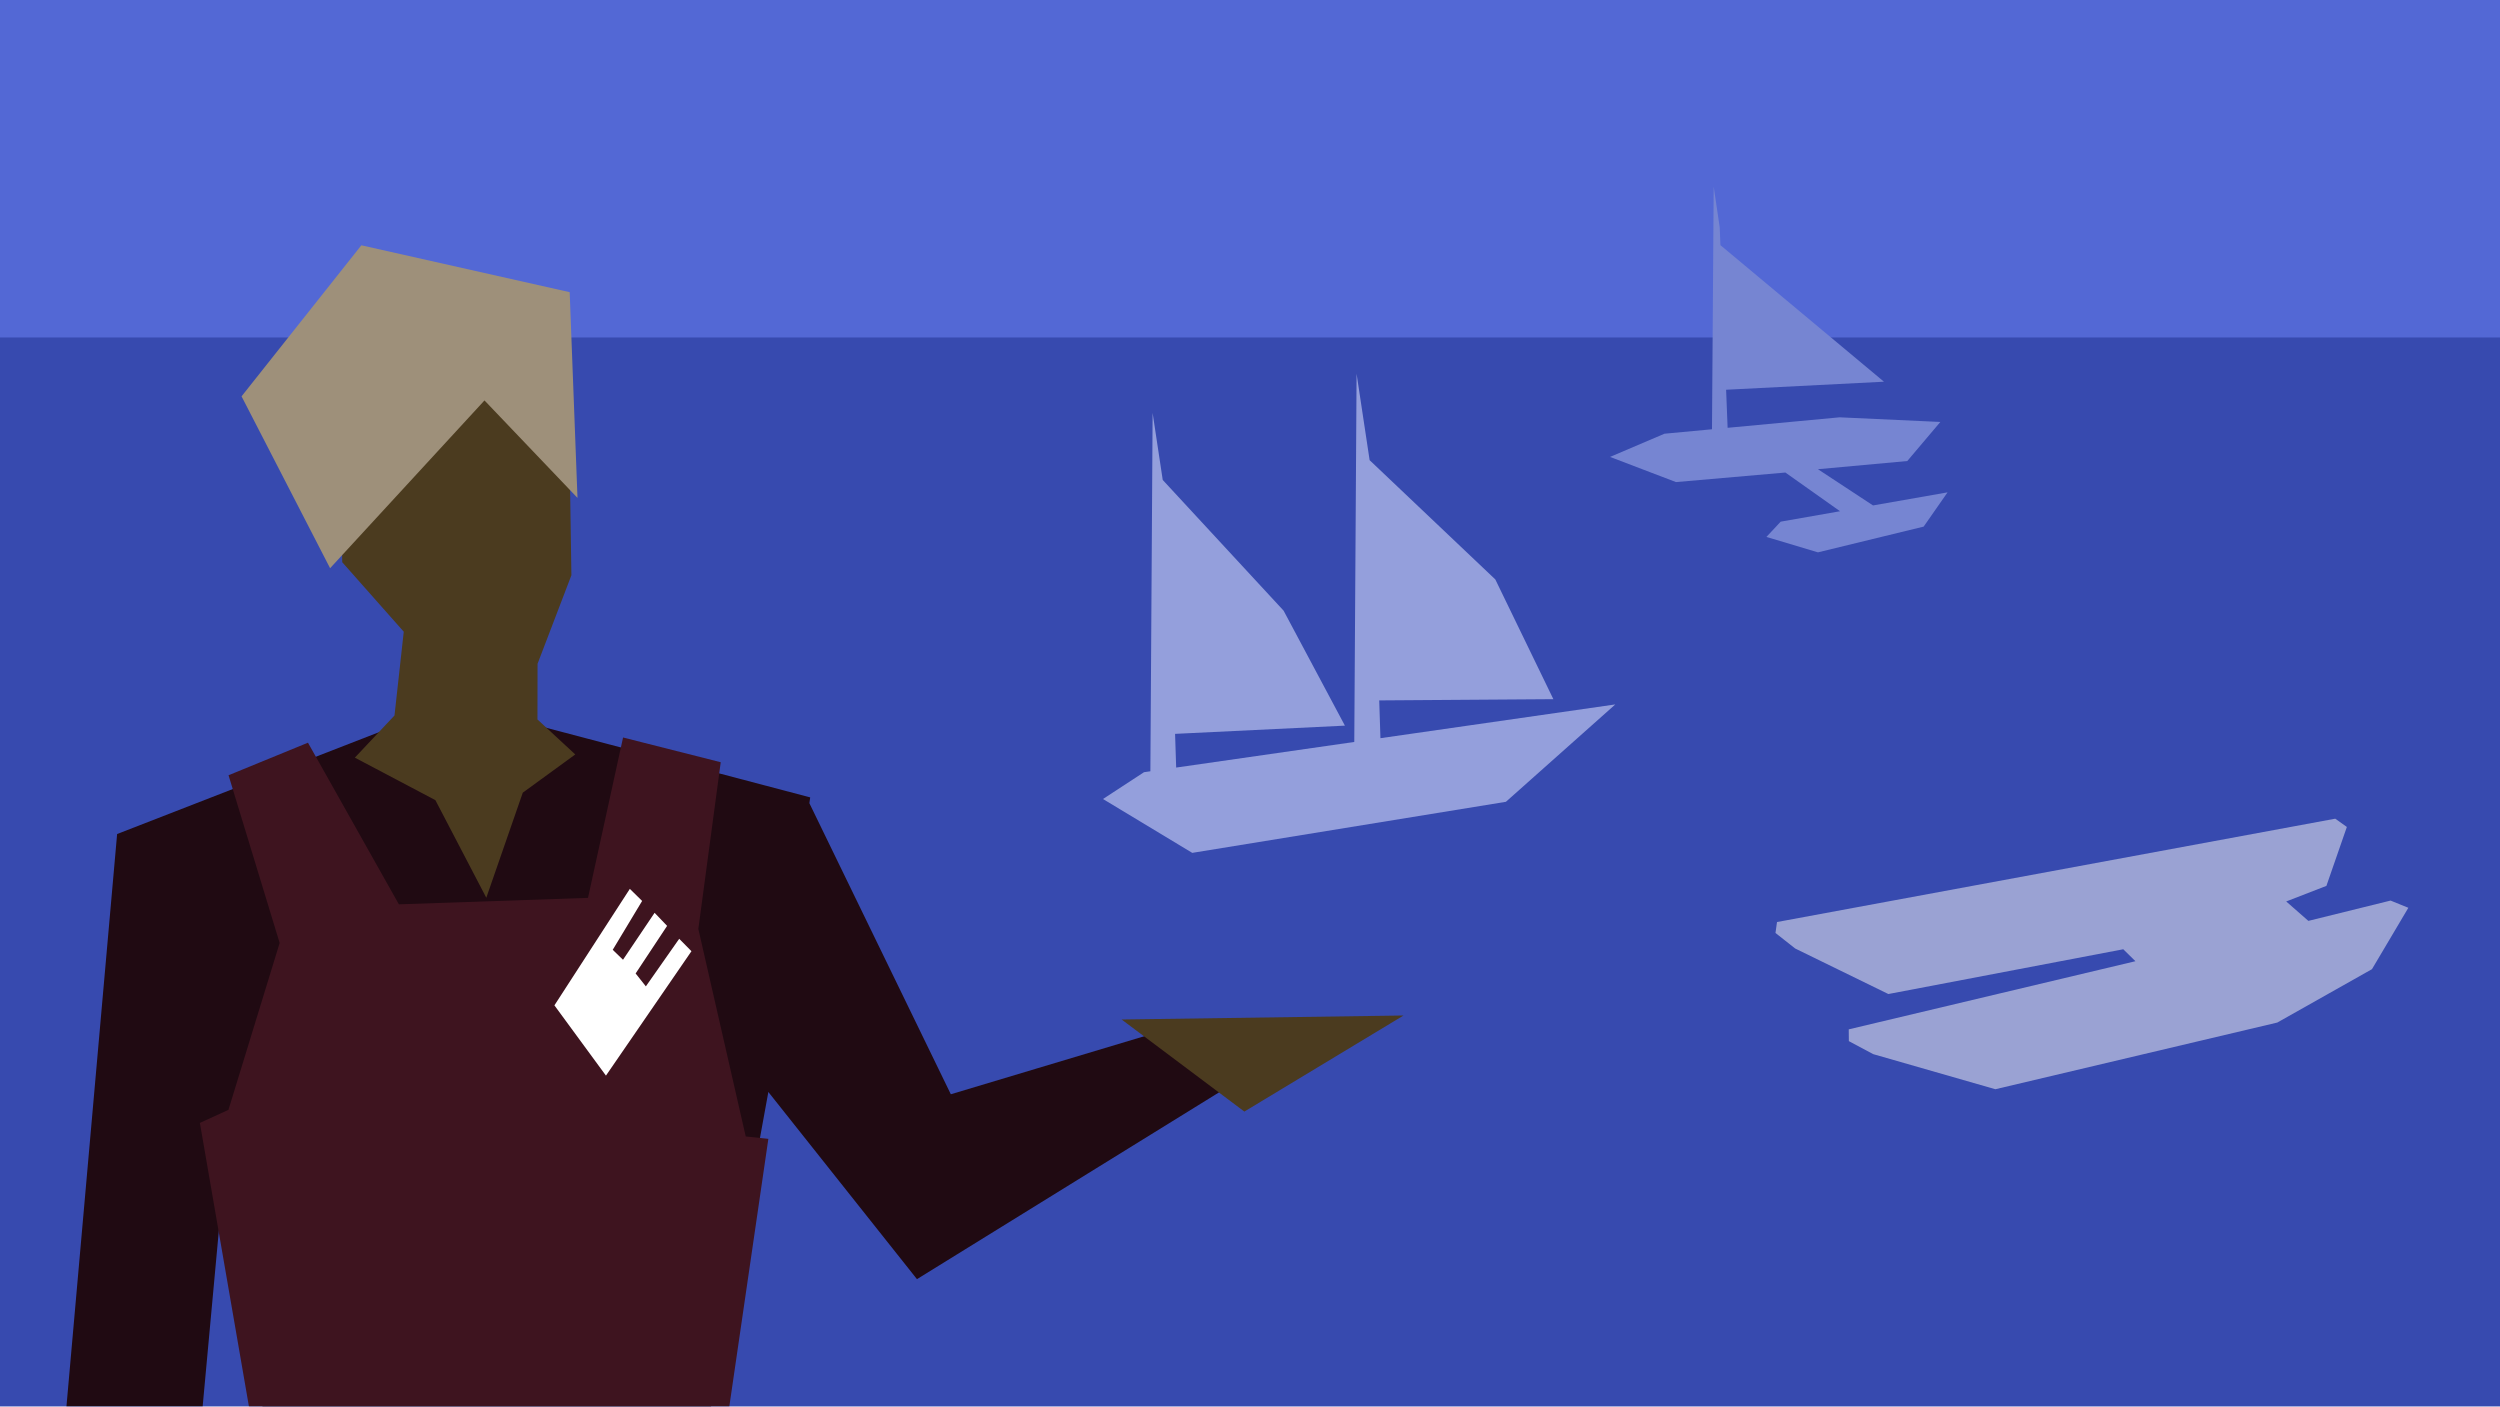
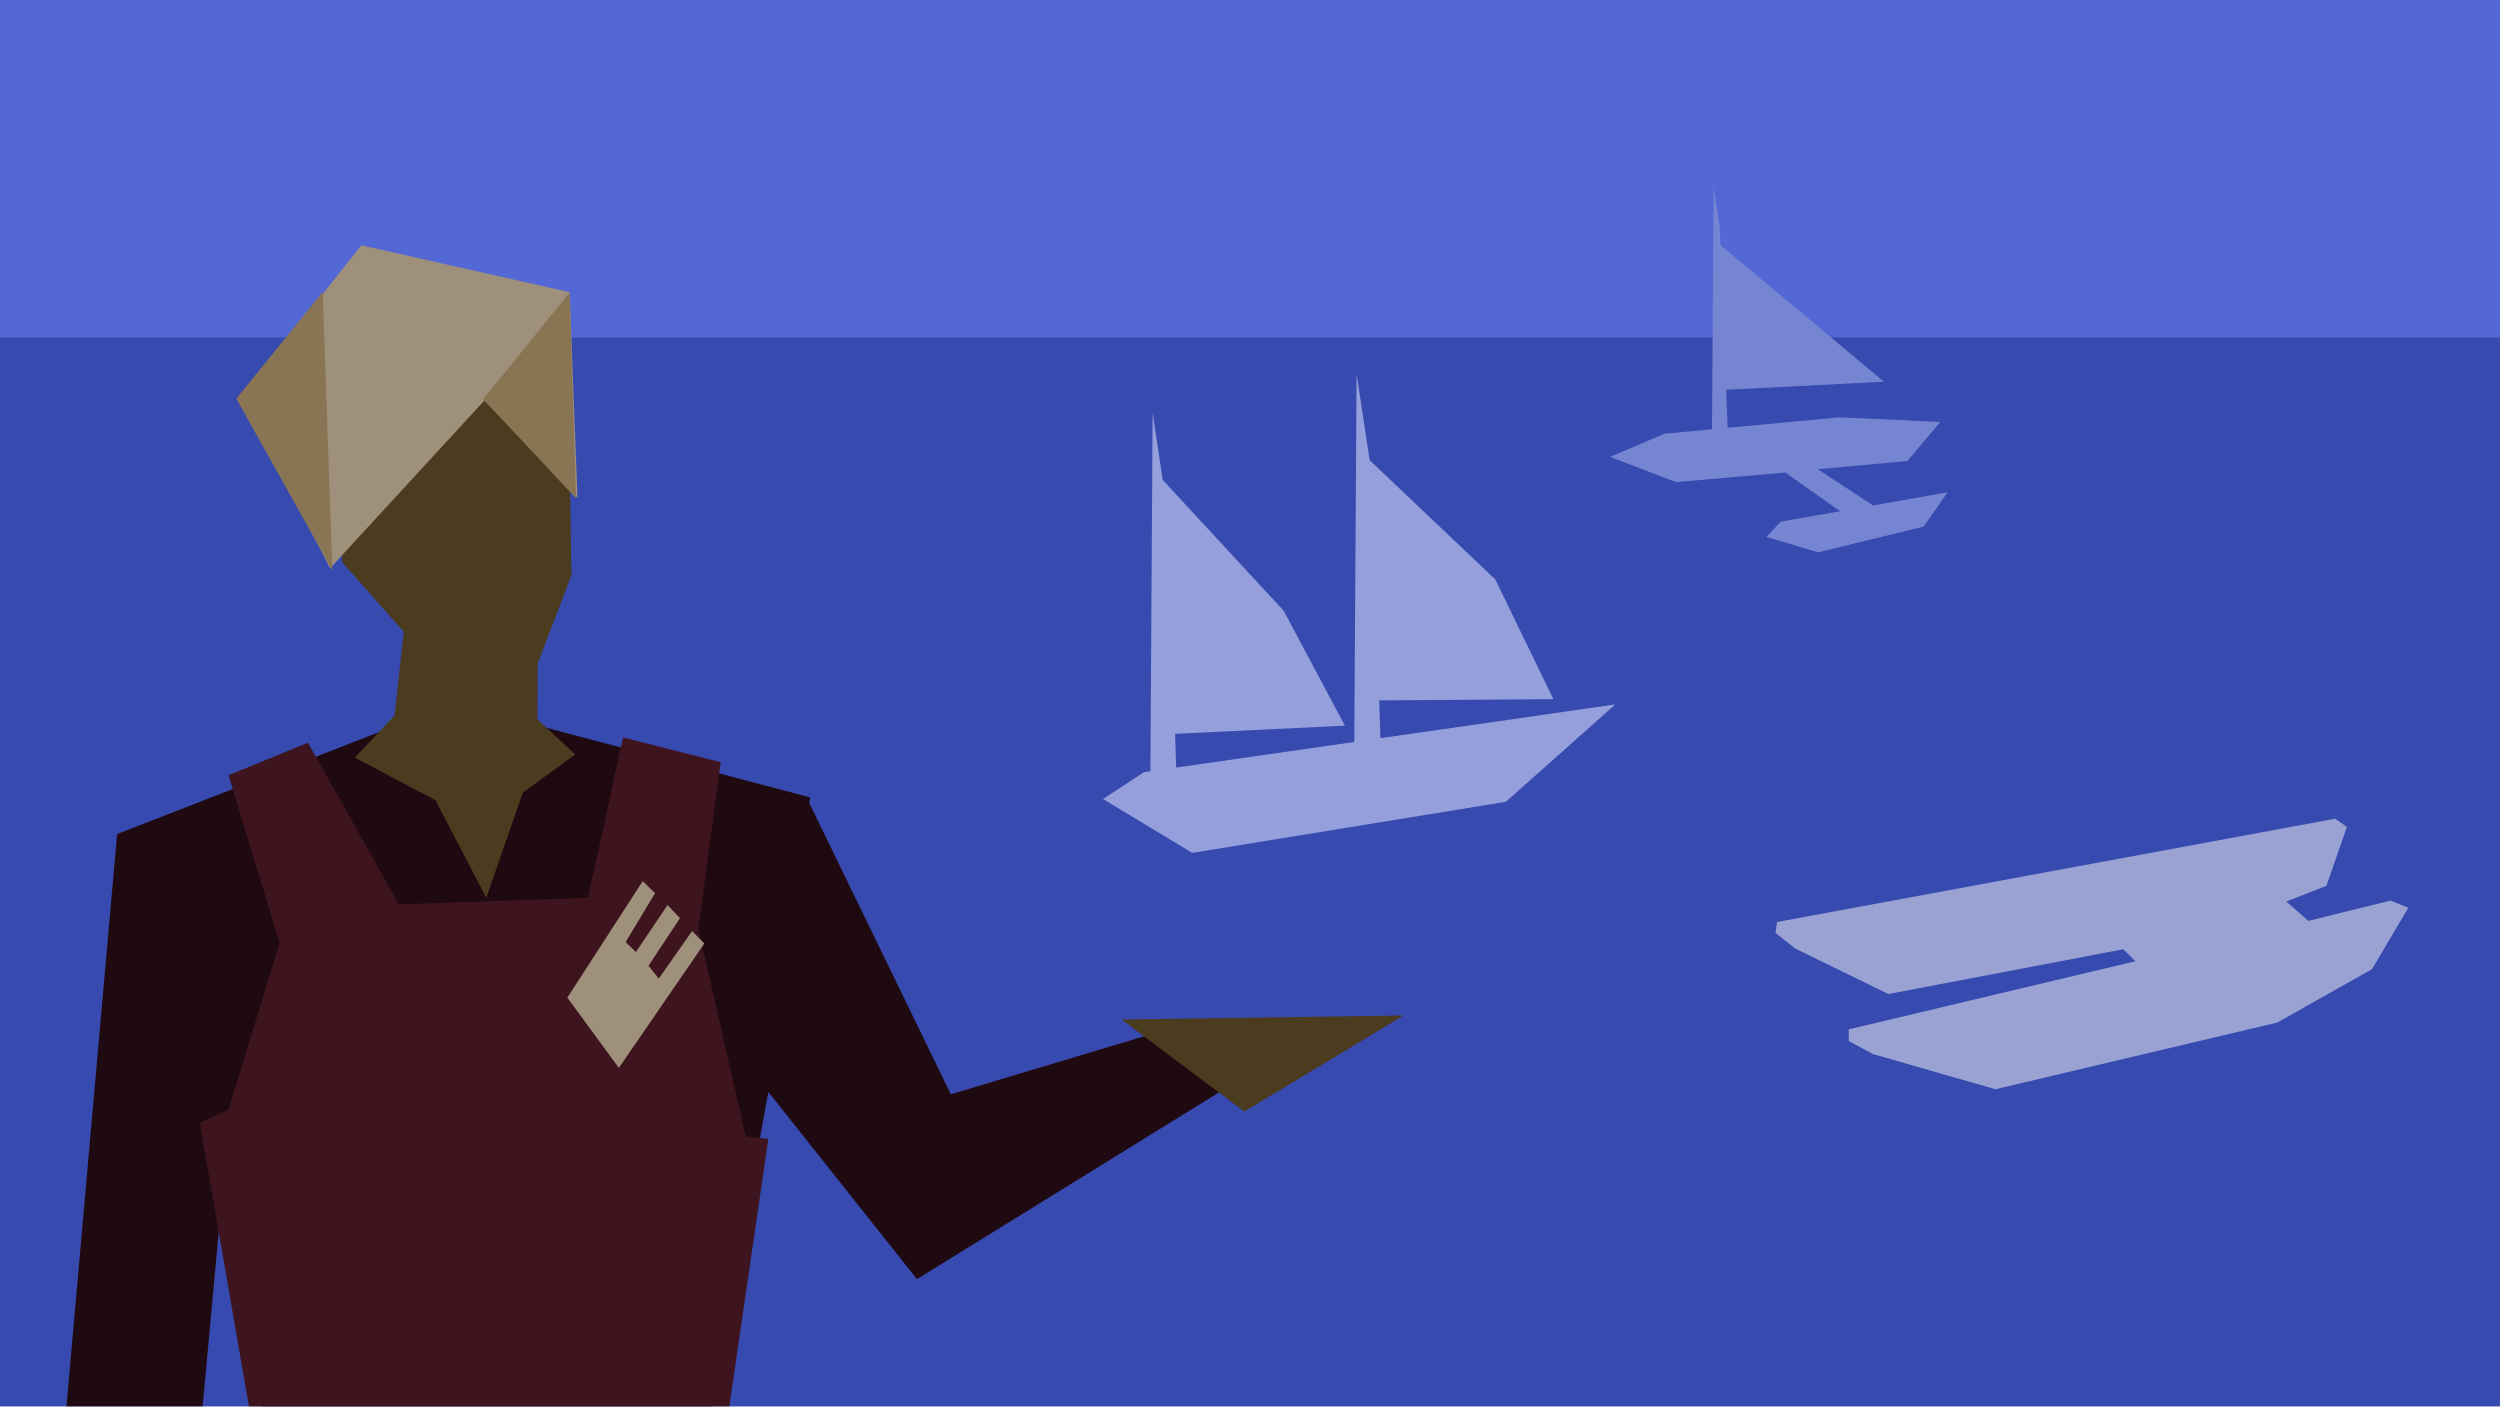
<svg xmlns="http://www.w3.org/2000/svg" width="1920" height="1080" viewBox="0 0 508 285.75" version="1.1" id="svg8">
  <defs id="defs2">
    </defs>
  <g id="layer1" transform="translate(0,-11.25001)" style="display:inline">
    <rect style="opacity:1;fill:#5368d5;fill-opacity:1;stroke:none;stroke-width:2.646;stroke-linecap:round;stroke-miterlimit:4;stroke-dasharray:none;stroke-dashoffset:0;stroke-opacity:0.319" id="rect29" width="508" height="285.75" x="1.0901478e-14" y="11.25" />
    <path style="display:inline;opacity:1;fill:#374aaf;fill-opacity:1;stroke:none;stroke-width:2.646;stroke-linecap:round;stroke-miterlimit:4;stroke-dasharray:none;stroke-dashoffset:0;stroke-opacity:1" d="M -3.9758245e-7,79.823 H 508 V 297 H -3.9758245e-7 Z" id="rect1064" />
  </g>
  <g id="layer3" style="display:inline">
    <path style="display:inline;fill:#7685d2;fill-opacity:1;stroke:none;stroke-width:0.265px;stroke-linecap:butt;stroke-linejoin:miter;stroke-opacity:1" d="m 327.161,92.845 11.056,-4.713 9.659,-0.905 0.346,-49.299 1.226,8.279 0.142,3.609 33.23,27.747 -32.073,1.632 0.305,7.735 22.767,-2.131 20.46,0.942 -6.719,7.94 -18.16,1.662 11.198,7.363 15.146,-2.66 -4.857,6.961 -21.479,5.231 -10.475,-3.135 2.902,-3.102 12.059,-2.118 -11.104,-7.865 -22.227,1.941 z" id="path2455" />
    <path style="display:inline;fill:#949fdc;fill-opacity:1;stroke:none;stroke-width:0.265px;stroke-linecap:butt;stroke-linejoin:miter;stroke-opacity:1" d="m 224.127,162.358 8.335,-5.448 1.296,-0.186 0.455,-72.81 2.054,13.614 24.558,26.555 12.46,23.367 -34.509,1.67 0.221,6.85 36.193,-5.205 0.468,-74.818 2.65,17.561 25.54,24.233 11.797,24.331 -35.386,0.251 0.247,7.677 47.726,-6.863 -22.233,19.789 -63.733,10.377 z" id="path3015" />
    <path style="display:inline;fill:#9aa2d3;fill-opacity:1;stroke:none;stroke-width:0.265px;stroke-linecap:butt;stroke-linejoin:miter;stroke-opacity:1" d="m 361.088,187.356 -0.31,2.224 4.005,3.157 18.931,9.249 47.735,-9.097 2.47,2.429 -58.256,13.848 0.024,2.39 4.959,2.648 24.81,7.128 57.29,-13.55 19.237,-10.847 7.392,-12.472 -3.61,-1.467 -16.706,4.128 -4.502,-3.947 8.169,-3.168 4.155,-11.973 -2.358,-1.679 z" id="path3083" />
  </g>
  <g id="layer2" style="display:inline">
    <path style="opacity:1;fill:#200a12;fill-opacity:1;stroke:none;stroke-width:2.646;stroke-linecap:round;stroke-miterlimit:4;stroke-dasharray:none;stroke-dashoffset:0;stroke-opacity:0.319" d="m 92.105,142.906 72.527,19.123 -0.167,1.178 28.742,59.147 42.333,-12.7 20.108,7.408 -69.321,42.862 -30.198,-38.034 -11.641,63.86 H 53.334 l -6.554,-60.724 -5.598,60.724 H 13.506 L 23.799,169.475 Z" id="rect989" />
    <path style="fill:#3e141f;fill-opacity:1;stroke:none;stroke-width:0.265px;stroke-linecap:butt;stroke-linejoin:miter;stroke-opacity:1" d="m 40.617,228.175 5.805,-2.655 10.404,-33.912 -10.388,-34.077 16.14,-6.615 18.478,32.844 38.427,-1.311 7.124,-32.591 19.844,5.027 -4.549,33.871 9.63,42.17 4.599,0.487 -7.927,54.336 H 50.575 Z" id="path1059" />
    <path style="fill:#4b3b1f;fill-opacity:1;stroke:none;stroke-width:0.265px;stroke-linecap:butt;stroke-linejoin:miter;stroke-opacity:1" d="m 69.014,82.494 0.529,31.75 12.499,14.12 -1.881,17.024 -8.055,8.565 16.365,8.637 10.345,19.829 7.413,-21.349 10.664,-7.767 -7.682,-7.112 0.02,-11.309 6.879,-17.992 -0.529,-34.925 -24.342,-17.992 z" id="path992" />
    <path style="fill:#4b3b1f;fill-opacity:1;stroke:none;stroke-width:0.265px;stroke-linecap:butt;stroke-linejoin:miter;stroke-opacity:1" d="M 285.198,206.349 252.856,225.87 227.913,207.162 Z" id="path1015" />
    <path style="fill:#9e907a;fill-opacity:1;stroke:none;stroke-width:0.265px;stroke-linecap:butt;stroke-linejoin:miter;stroke-opacity:1" d="M 67.076,115.462 98.448,81.368 117.347,101.175 115.759,59.37 73.426,49.845 49.084,80.537 Z" id="path1018" />
-     <path style="fill:#ffffff;fill-opacity:1;stroke:none;stroke-width:0.265px;stroke-linecap:butt;stroke-linejoin:miter;stroke-opacity:1" d="m 127.983,180.618 -15.325,23.671 10.471,14.277 17.375,-25.282 -2.491,-2.522 -6.774,9.667 -2.08,-2.621 6.397,-9.671 -2.542,-2.654 -6.42,9.538 -2.087,-2.021 5.974,-9.93 z" id="path1020" />
+     <path style="fill:#9e907a;fill-opacity:1;stroke:none;stroke-width:0.265px;stroke-linecap:butt;stroke-linejoin:miter;stroke-opacity:1" d="m 130.606,179.045 -15.325,23.671 10.471,14.277 17.375,-25.282 -2.491,-2.522 -6.774,9.667 -2.08,-2.621 6.397,-9.671 -2.542,-2.654 -6.42,9.538 -2.087,-2.021 5.974,-9.93 z" id="path1020" />
+     <path style="fill:#897453;stroke:none;stroke-width:0.265px;stroke-linecap:butt;stroke-linejoin:miter;stroke-opacity:1;font-variant-east_asian:normal;opacity:1;vector-effect:none;fill-opacity:1;stroke-miterlimit:4;stroke-dasharray:none;stroke-dashoffset:0" d="m 98.198,81.118 17.559,-21.677 1.301,41.837 z" id="path12027" />
+     <path style="display:inline;opacity:1;vector-effect:none;fill:#897453;fill-opacity:1;stroke:none;stroke-width:0.265px;stroke-linecap:butt;stroke-linejoin:miter;stroke-miterlimit:4;stroke-dasharray:none;stroke-dashoffset:0;stroke-opacity:1" d="m 48.015,81.009 17.558,-21.677 1.951,56.577 z" id="path12027-5" />
  </g>
</svg>
